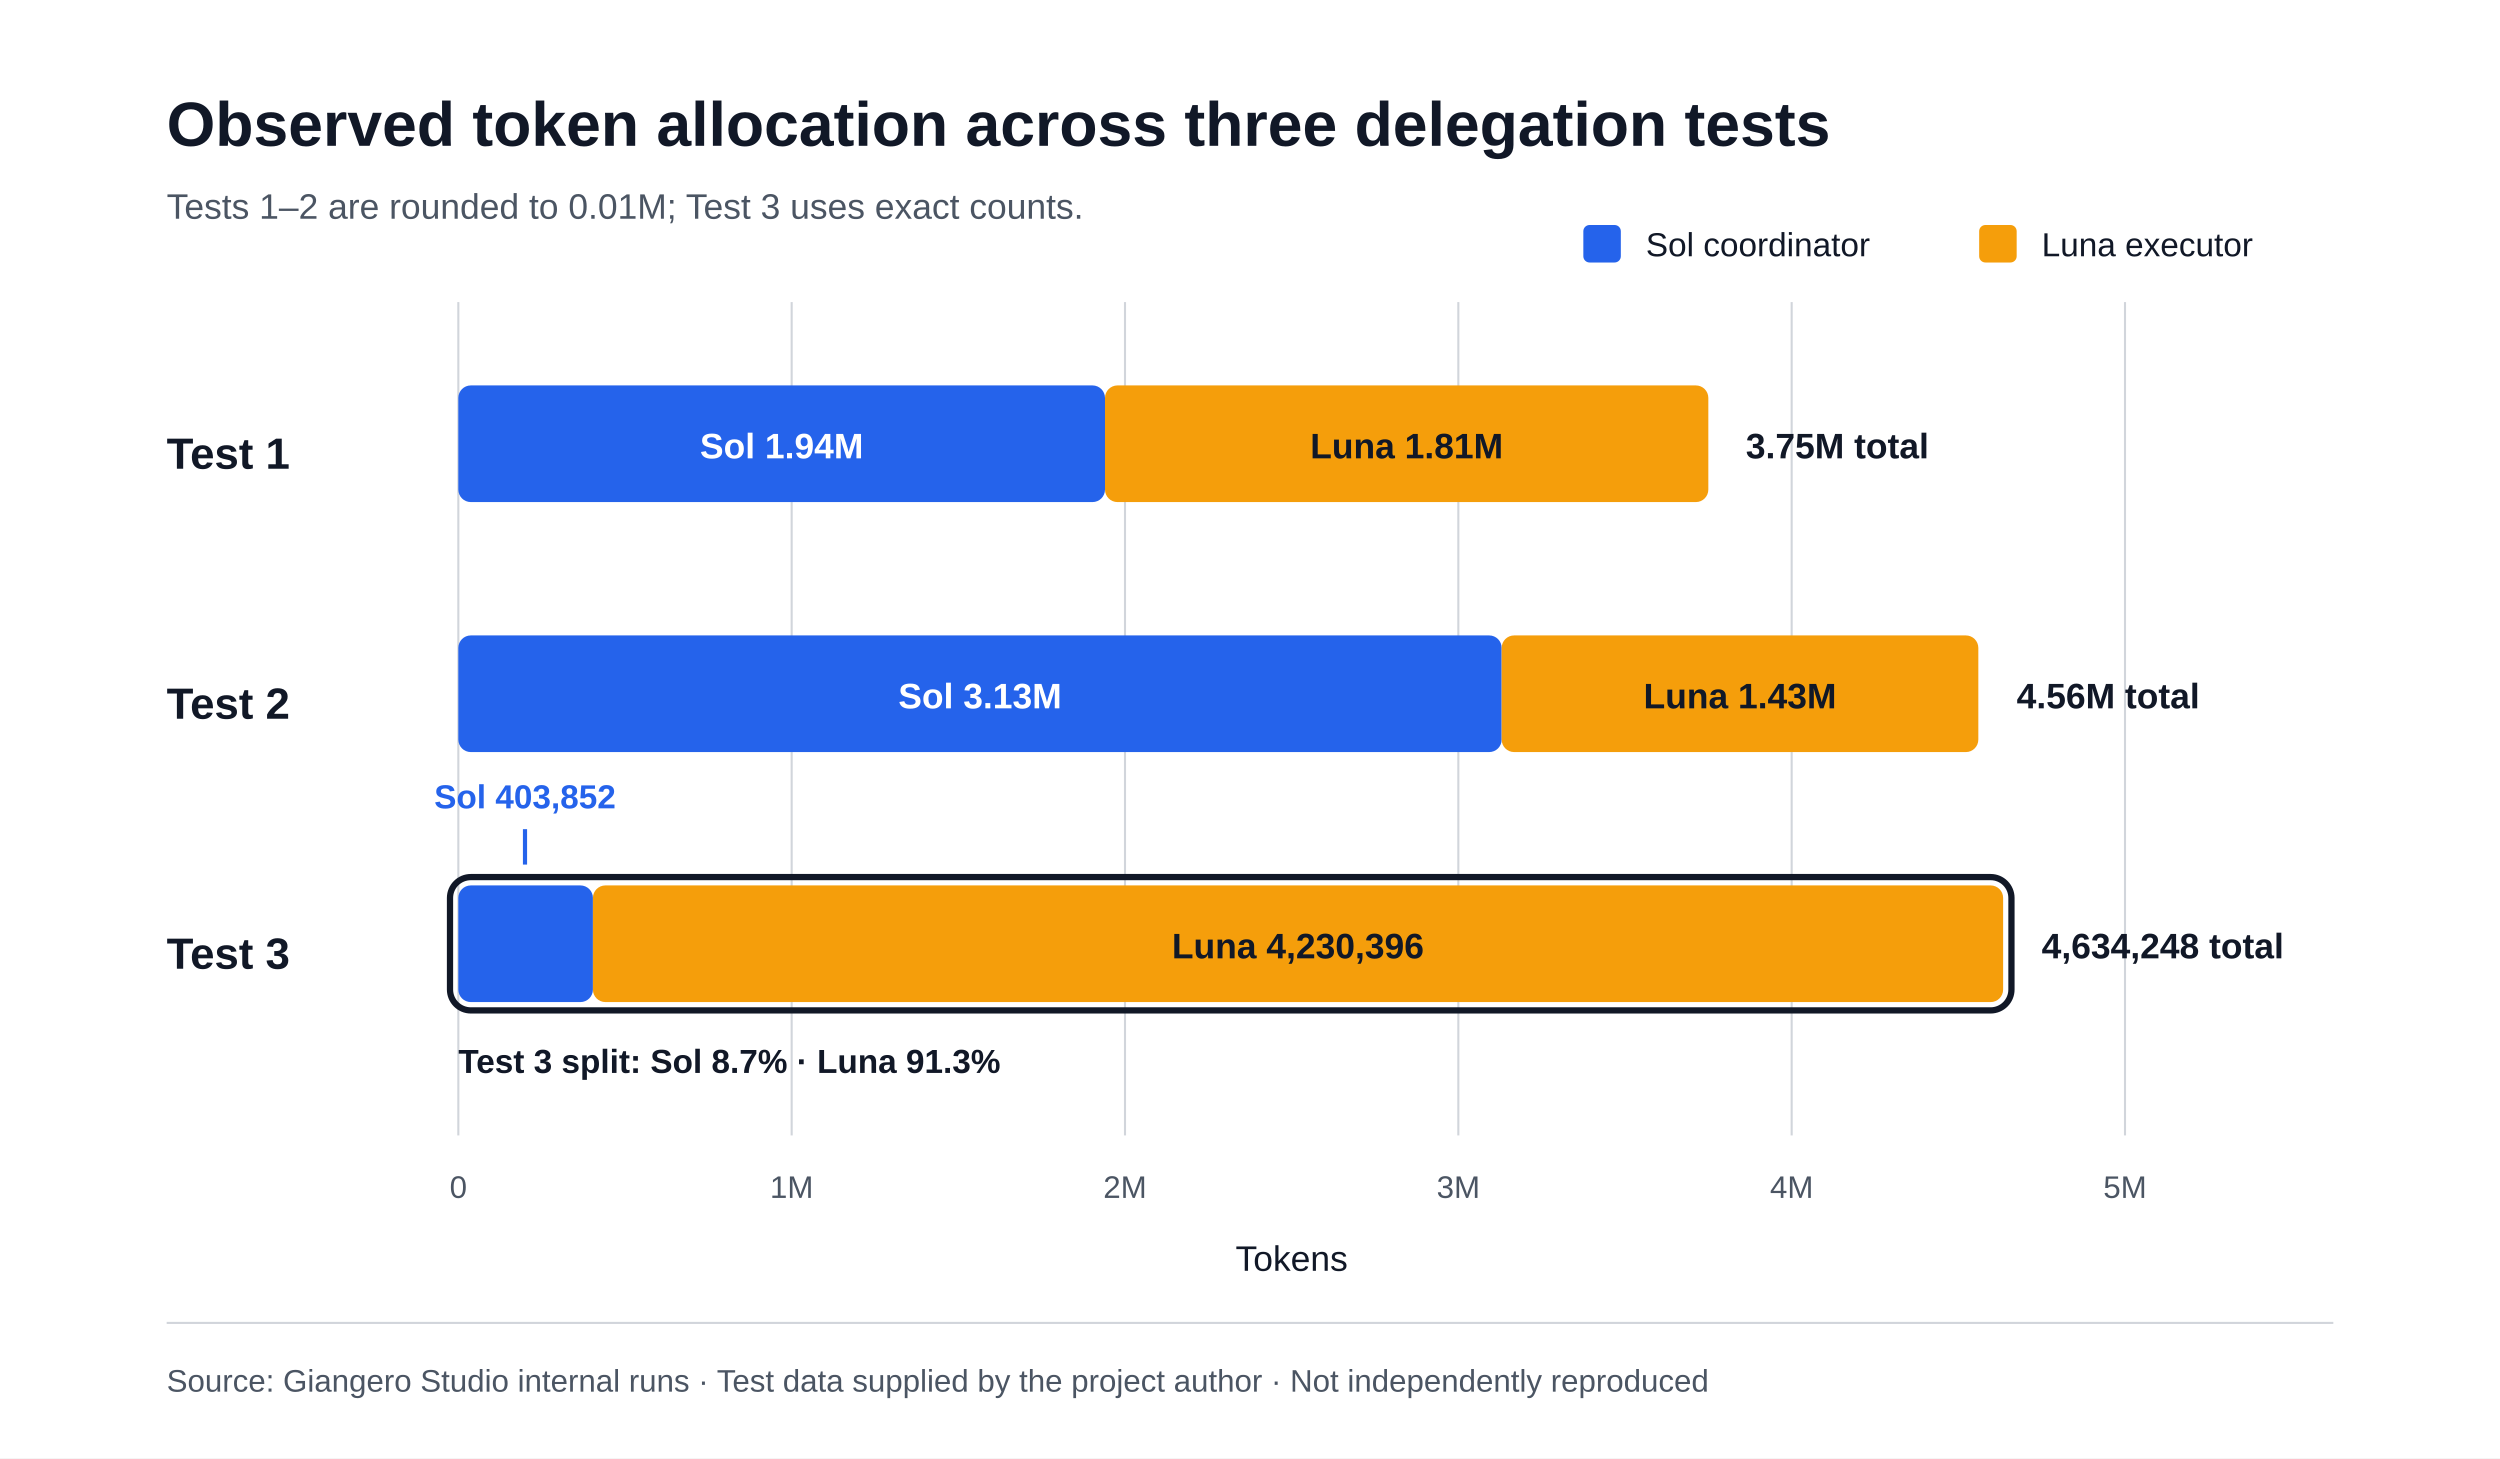
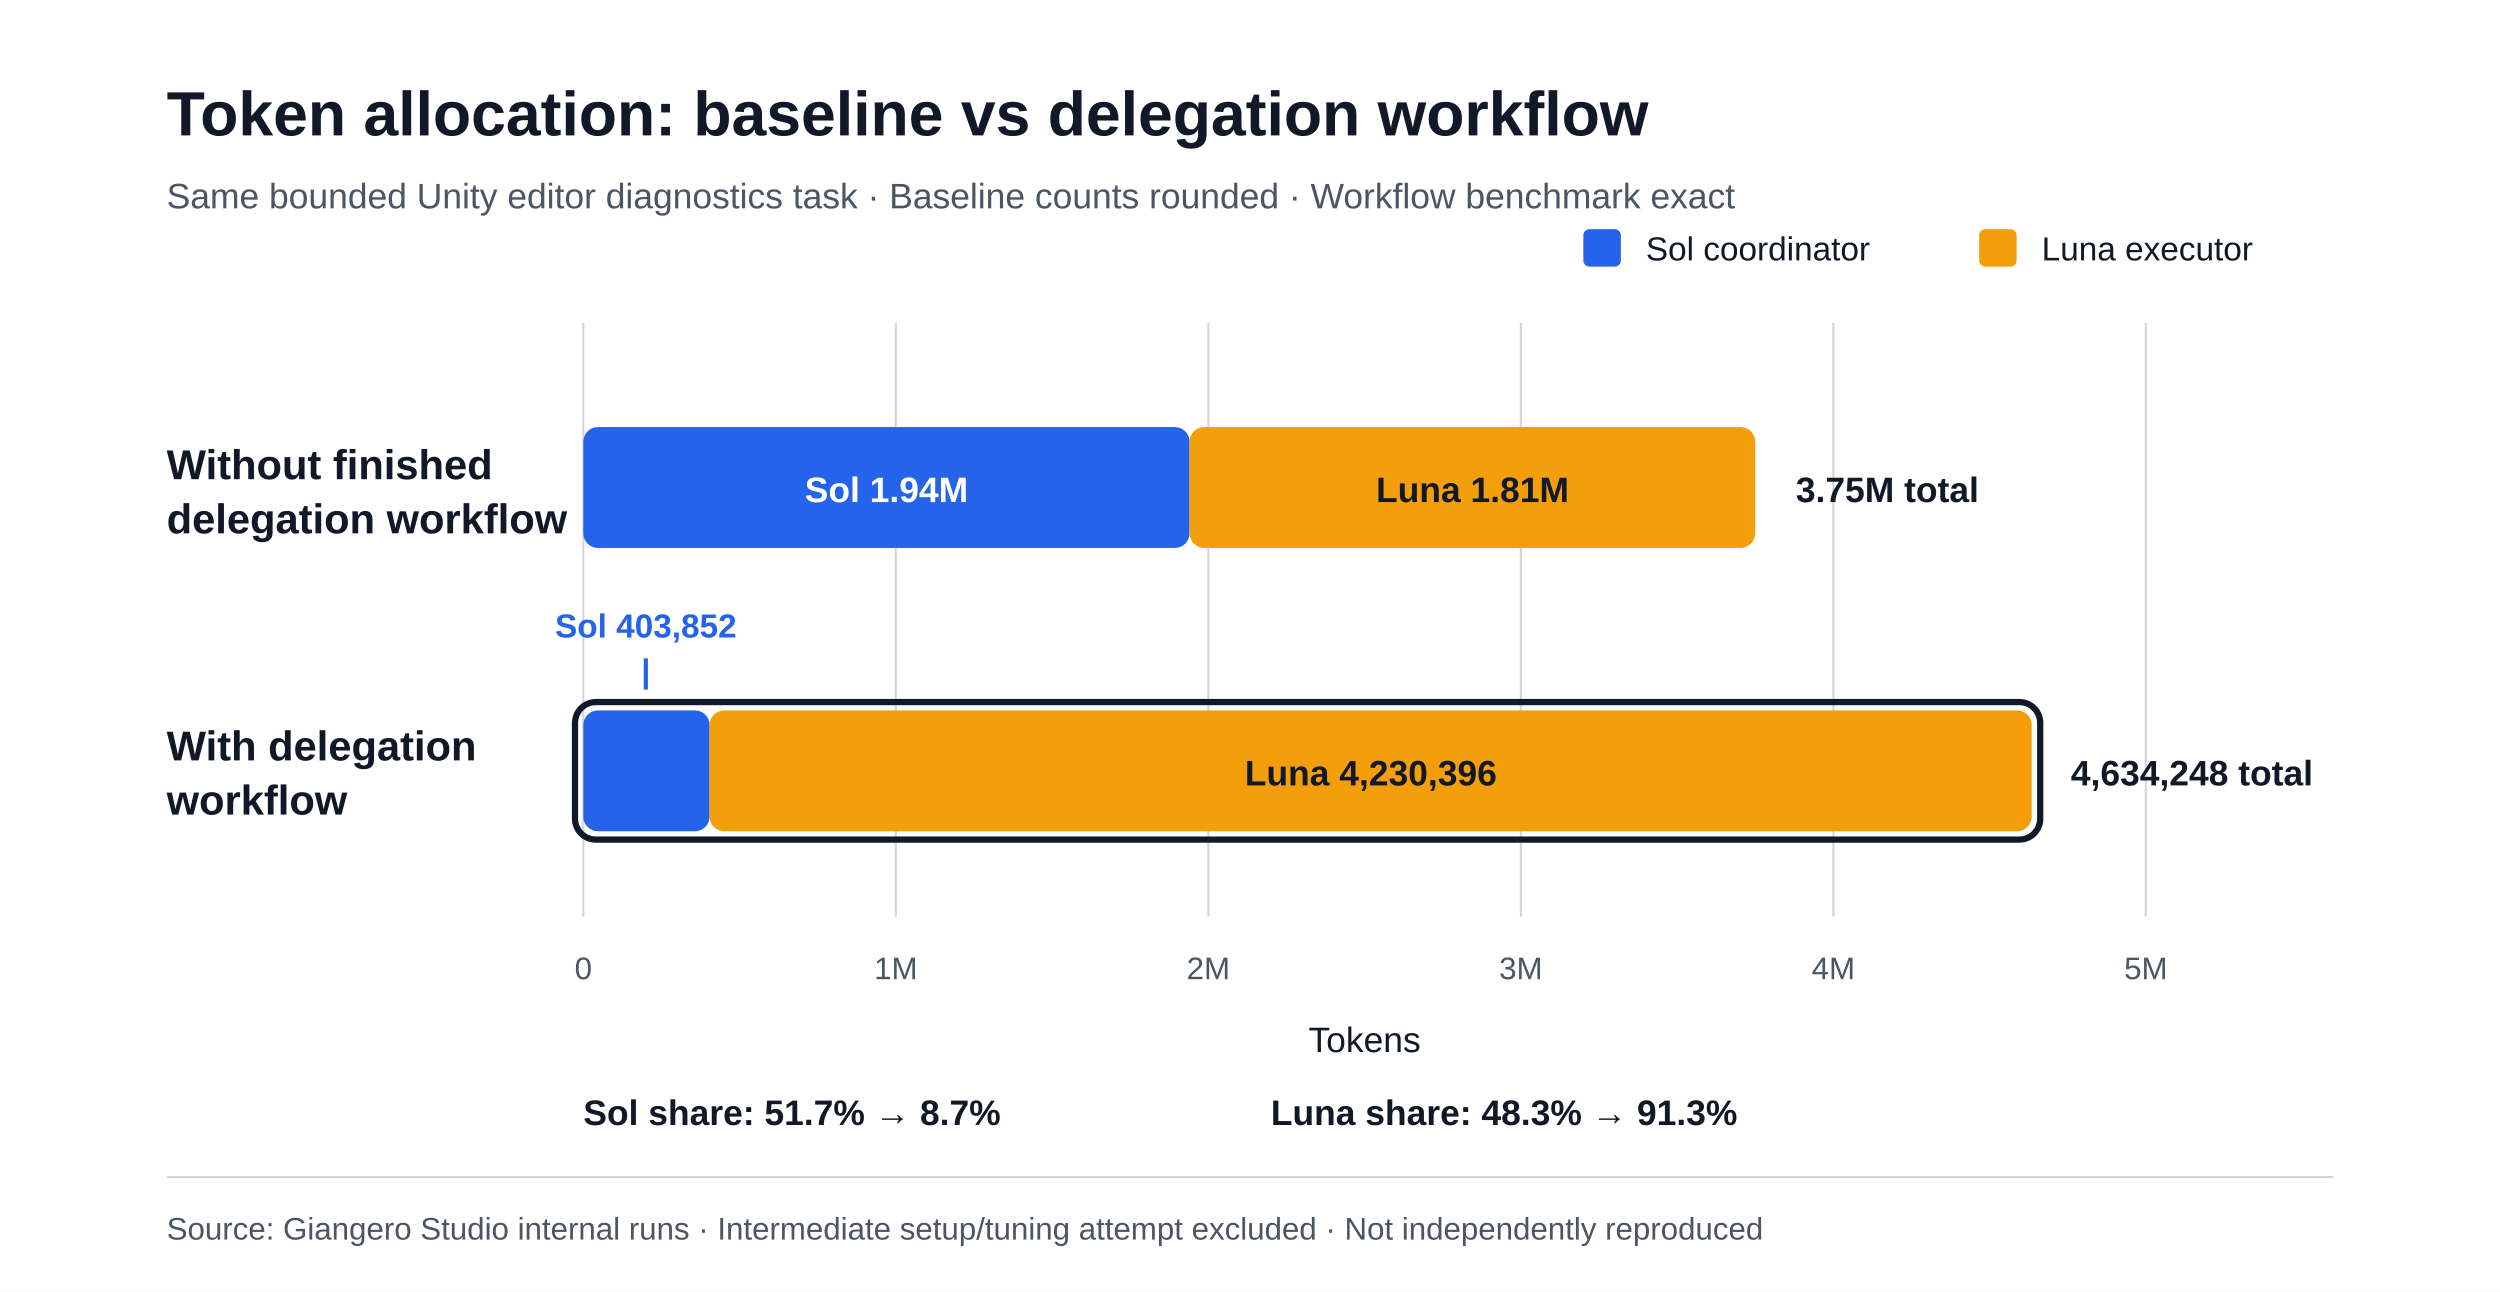
- <svg xmlns="http://www.w3.org/2000/svg" width="1200" height="700" viewBox="0 0 1200 700" role="img" aria-labelledby="title desc">
-   <rect width="1200" height="700" fill="#ffffff" />
-   <text x="80" y="70" fill="#111827" font-family="Arial, sans-serif" font-size="30" font-weight="700">Observed token allocation across three delegation tests</text>
-   <text x="80" y="105" fill="#4b5563" font-family="Arial, sans-serif" font-size="17">Tests 1–2 are rounded to 0.01M; Test 3 uses exact counts.</text>
-   <rect x="760" y="108" width="18" height="18" rx="3" fill="#2563eb" />
-   <text x="790" y="123" fill="#111827" font-family="Arial, sans-serif" font-size="16">Sol coordinator</text>
-   <rect x="950" y="108" width="18" height="18" rx="3" fill="#f59e0b" />
-   <text x="980" y="123" fill="#111827" font-family="Arial, sans-serif" font-size="16">Luna executor</text>
+ <svg xmlns="http://www.w3.org/2000/svg" width="1200" height="620" viewBox="0 0 1200 620" role="img" aria-labelledby="title desc">
+   <rect width="1200" height="620" fill="#ffffff" />
+   <text x="80" y="65" fill="#111827" font-family="Arial, sans-serif" font-size="30" font-weight="700">Token allocation: baseline vs delegation workflow</text>
+   <text x="80" y="100" fill="#4b5563" font-family="Arial, sans-serif" font-size="17">Same bounded Unity editor diagnostics task · Baseline counts rounded · Workflow benchmark exact</text>
+   <rect x="760" y="110" width="18" height="18" rx="3" fill="#2563eb" />
+   <text x="790" y="125" fill="#111827" font-family="Arial, sans-serif" font-size="16">Sol coordinator</text>
+   <rect x="950" y="110" width="18" height="18" rx="3" fill="#f59e0b" />
+   <text x="980" y="125" fill="#111827" font-family="Arial, sans-serif" font-size="16">Luna executor</text>
  <g stroke="#d1d5db" stroke-width="1">
-     <line x1="220" y1="145" x2="220" y2="545" />
-     <line x1="380" y1="145" x2="380" y2="545" />
-     <line x1="540" y1="145" x2="540" y2="545" />
-     <line x1="700" y1="145" x2="700" y2="545" />
-     <line x1="860" y1="145" x2="860" y2="545" />
-     <line x1="1020" y1="145" x2="1020" y2="545" />
+     <line x1="280" y1="155" x2="280" y2="440" />
+     <line x1="430" y1="155" x2="430" y2="440" />
+     <line x1="580" y1="155" x2="580" y2="440" />
+     <line x1="730" y1="155" x2="730" y2="440" />
+     <line x1="880" y1="155" x2="880" y2="440" />
+     <line x1="1030" y1="155" x2="1030" y2="440" />
  </g>
  <g fill="#4b5563" font-family="Arial, sans-serif" font-size="15" text-anchor="middle">
-     <text x="220" y="575">0</text>
-     <text x="380" y="575">1M</text>
-     <text x="540" y="575">2M</text>
-     <text x="700" y="575">3M</text>
-     <text x="860" y="575">4M</text>
-     <text x="1020" y="575">5M</text>
-     <text x="620" y="610" fill="#111827" font-size="17">Tokens</text>
+     <text x="280" y="470">0</text>
+     <text x="430" y="470">1M</text>
+     <text x="580" y="470">2M</text>
+     <text x="730" y="470">3M</text>
+     <text x="880" y="470">4M</text>
+     <text x="1030" y="470">5M</text>
+     <text x="655" y="505" fill="#111827" font-size="17">Tokens</text>
  </g>
  <g font-family="Arial, sans-serif">
-     <text x="80" y="225" fill="#111827" font-size="21" font-weight="700">Test 1</text>
-     <rect x="220" y="185" width="310.4" height="56" rx="6" fill="#2563eb" />
-     <rect x="530.4" y="185" width="289.6" height="56" rx="6" fill="#f59e0b" />
-     <text x="375.2" y="220" fill="#ffffff" font-size="17" font-weight="700" text-anchor="middle">Sol 1.94M</text>
-     <text x="675.2" y="220" fill="#111827" font-size="17" font-weight="700" text-anchor="middle">Luna 1.81M</text>
-     <text x="838" y="220" fill="#111827" font-size="17" font-weight="700">3.75M total</text>
-     <text x="80" y="345" fill="#111827" font-size="21" font-weight="700">Test 2</text>
-     <rect x="220" y="305" width="500.8" height="56" rx="6" fill="#2563eb" />
-     <rect x="720.8" y="305" width="228.8" height="56" rx="6" fill="#f59e0b" />
-     <text x="470.4" y="340" fill="#ffffff" font-size="17" font-weight="700" text-anchor="middle">Sol 3.13M</text>
-     <text x="835.2" y="340" fill="#111827" font-size="17" font-weight="700" text-anchor="middle">Luna 1.43M</text>
-     <text x="968" y="340" fill="#111827" font-size="17" font-weight="700">4.56M total</text>
-     <text x="80" y="465" fill="#111827" font-size="21" font-weight="700">Test 3</text>
-     <rect x="216" y="421" width="749.5" height="64" rx="10" fill="none" stroke="#111827" stroke-width="3" />
-     <rect x="220" y="425" width="64.6" height="56" rx="6" fill="#2563eb" />
-     <rect x="284.6" y="425" width="676.9" height="56" rx="6" fill="#f59e0b" />
-     <text x="623" y="460" fill="#111827" font-size="17" font-weight="700" text-anchor="middle">Luna 4,230,396</text>
-     <text x="980" y="460" fill="#111827" font-size="17" font-weight="700">4,634,248 total</text>
-     <line x1="252" y1="415" x2="252" y2="398" stroke="#2563eb" stroke-width="2" />
-     <text x="252" y="388" fill="#2563eb" font-size="16" font-weight="700" text-anchor="middle">Sol 403,852</text>
-     <text x="220" y="515" fill="#111827" font-size="16" font-weight="700">Test 3 split: Sol 8.7% · Luna 91.3%</text>
+     <text x="80" y="230" fill="#111827" font-size="20" font-weight="700">Without finished</text>
+     <text x="80" y="256" fill="#111827" font-size="20" font-weight="700">delegation workflow</text>
+     <rect x="280" y="205" width="291" height="58" rx="7" fill="#2563eb" />
+     <rect x="571" y="205" width="271.5" height="58" rx="7" fill="#f59e0b" />
+     <text x="425.5" y="241" fill="#ffffff" font-size="17" font-weight="700" text-anchor="middle">Sol 1.94M</text>
+     <text x="706.8" y="241" fill="#111827" font-size="17" font-weight="700" text-anchor="middle">Luna 1.81M</text>
+     <text x="862" y="241" fill="#111827" font-size="17" font-weight="700">3.75M total</text>
+     <text x="80" y="365" fill="#111827" font-size="20" font-weight="700">With delegation</text>
+     <text x="80" y="391" fill="#111827" font-size="20" font-weight="700">workflow</text>
+     <rect x="276" y="337" width="703.3" height="66" rx="10" fill="none" stroke="#111827" stroke-width="3" />
+     <rect x="280" y="341" width="60.6" height="58" rx="7" fill="#2563eb" />
+     <rect x="340.6" y="341" width="634.6" height="58" rx="7" fill="#f59e0b" />
+     <text x="658" y="377" fill="#111827" font-size="17" font-weight="700" text-anchor="middle">Luna 4,230,396</text>
+     <text x="994" y="377" fill="#111827" font-size="17" font-weight="700">4,634,248 total</text>
+     <line x1="310" y1="331" x2="310" y2="316" stroke="#2563eb" stroke-width="2" />
+     <text x="310" y="306" fill="#2563eb" font-size="16" font-weight="700" text-anchor="middle">Sol 403,852</text>
  </g>
-   <line x1="80" y1="635" x2="1120" y2="635" stroke="#d1d5db" />
-   <text x="80" y="668" fill="#4b5563" font-family="Arial, sans-serif" font-size="15">Source: Giangero Studio internal runs · Test data supplied by the project author · Not independently reproduced</text>
+   <text x="280" y="540" fill="#111827" font-family="Arial, sans-serif" font-size="17" font-weight="700">Sol share: 51.7% → 8.7%</text>
+   <text x="610" y="540" fill="#111827" font-family="Arial, sans-serif" font-size="17" font-weight="700">Luna share: 48.3% → 91.3%</text>
+   <line x1="80" y1="565" x2="1120" y2="565" stroke="#d1d5db" />
+   <text x="80" y="595" fill="#4b5563" font-family="Arial, sans-serif" font-size="15">Source: Giangero Studio internal runs · Intermediate setup/tuning attempt excluded · Not independently reproduced</text>
</svg>
